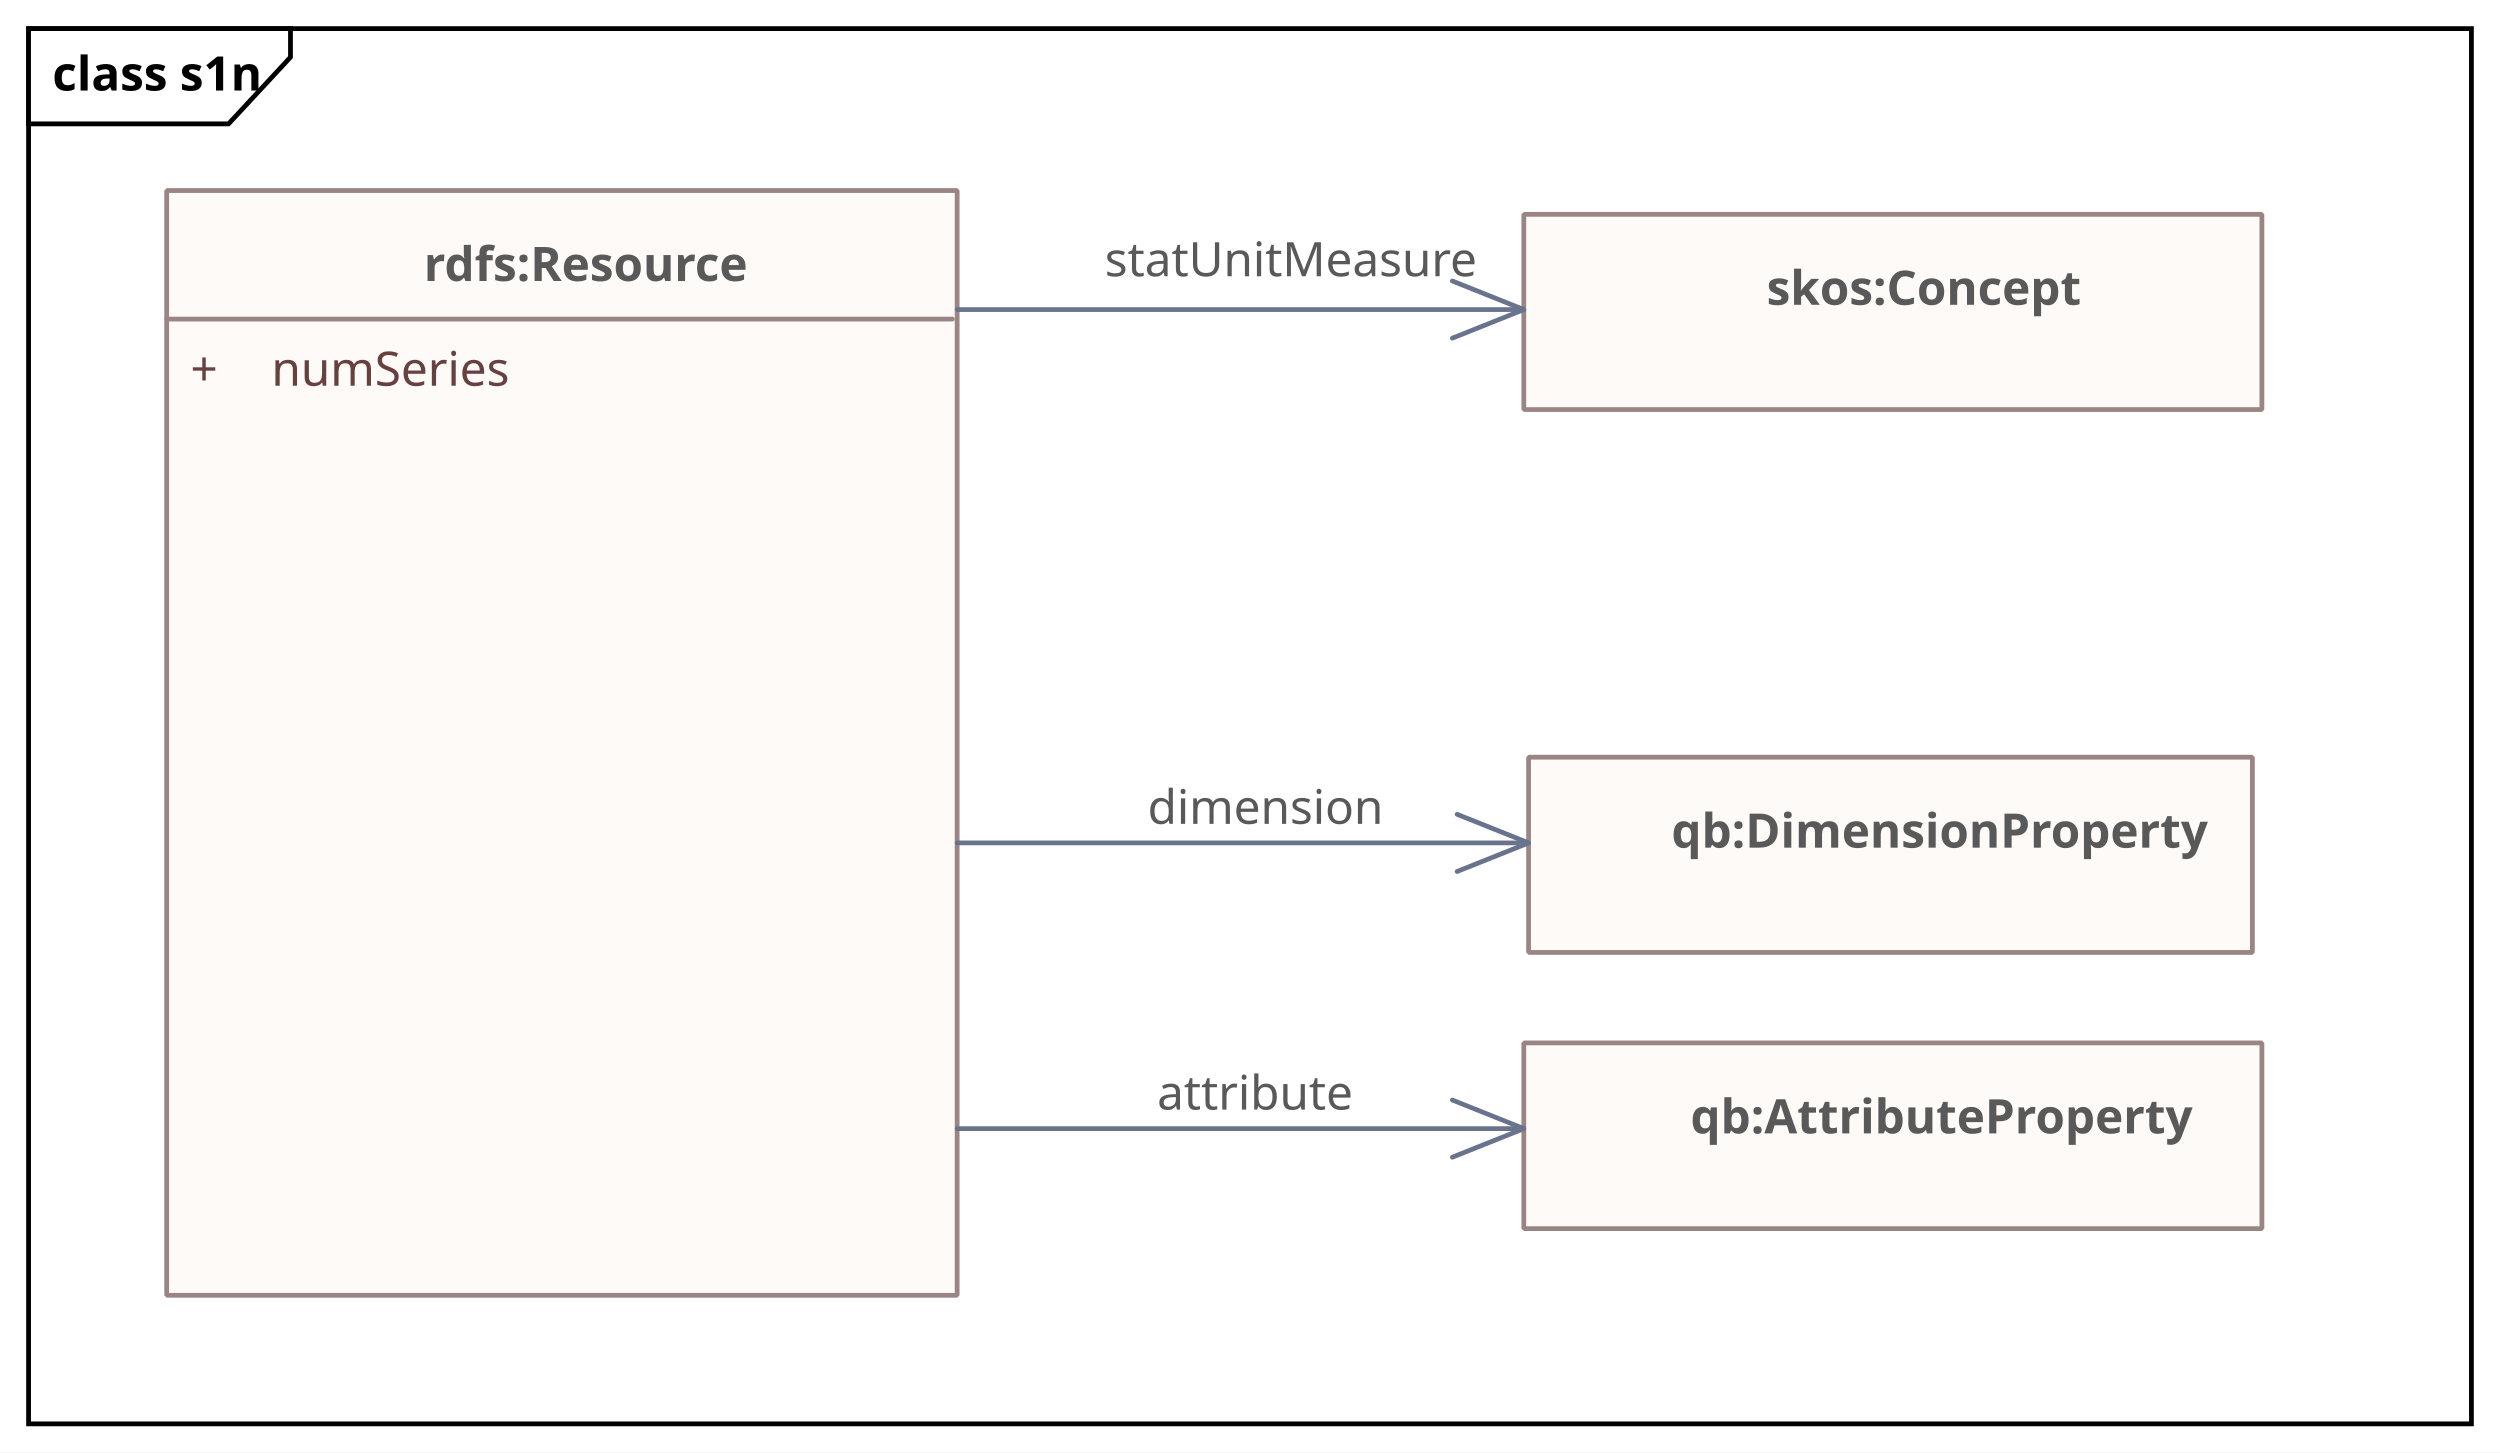
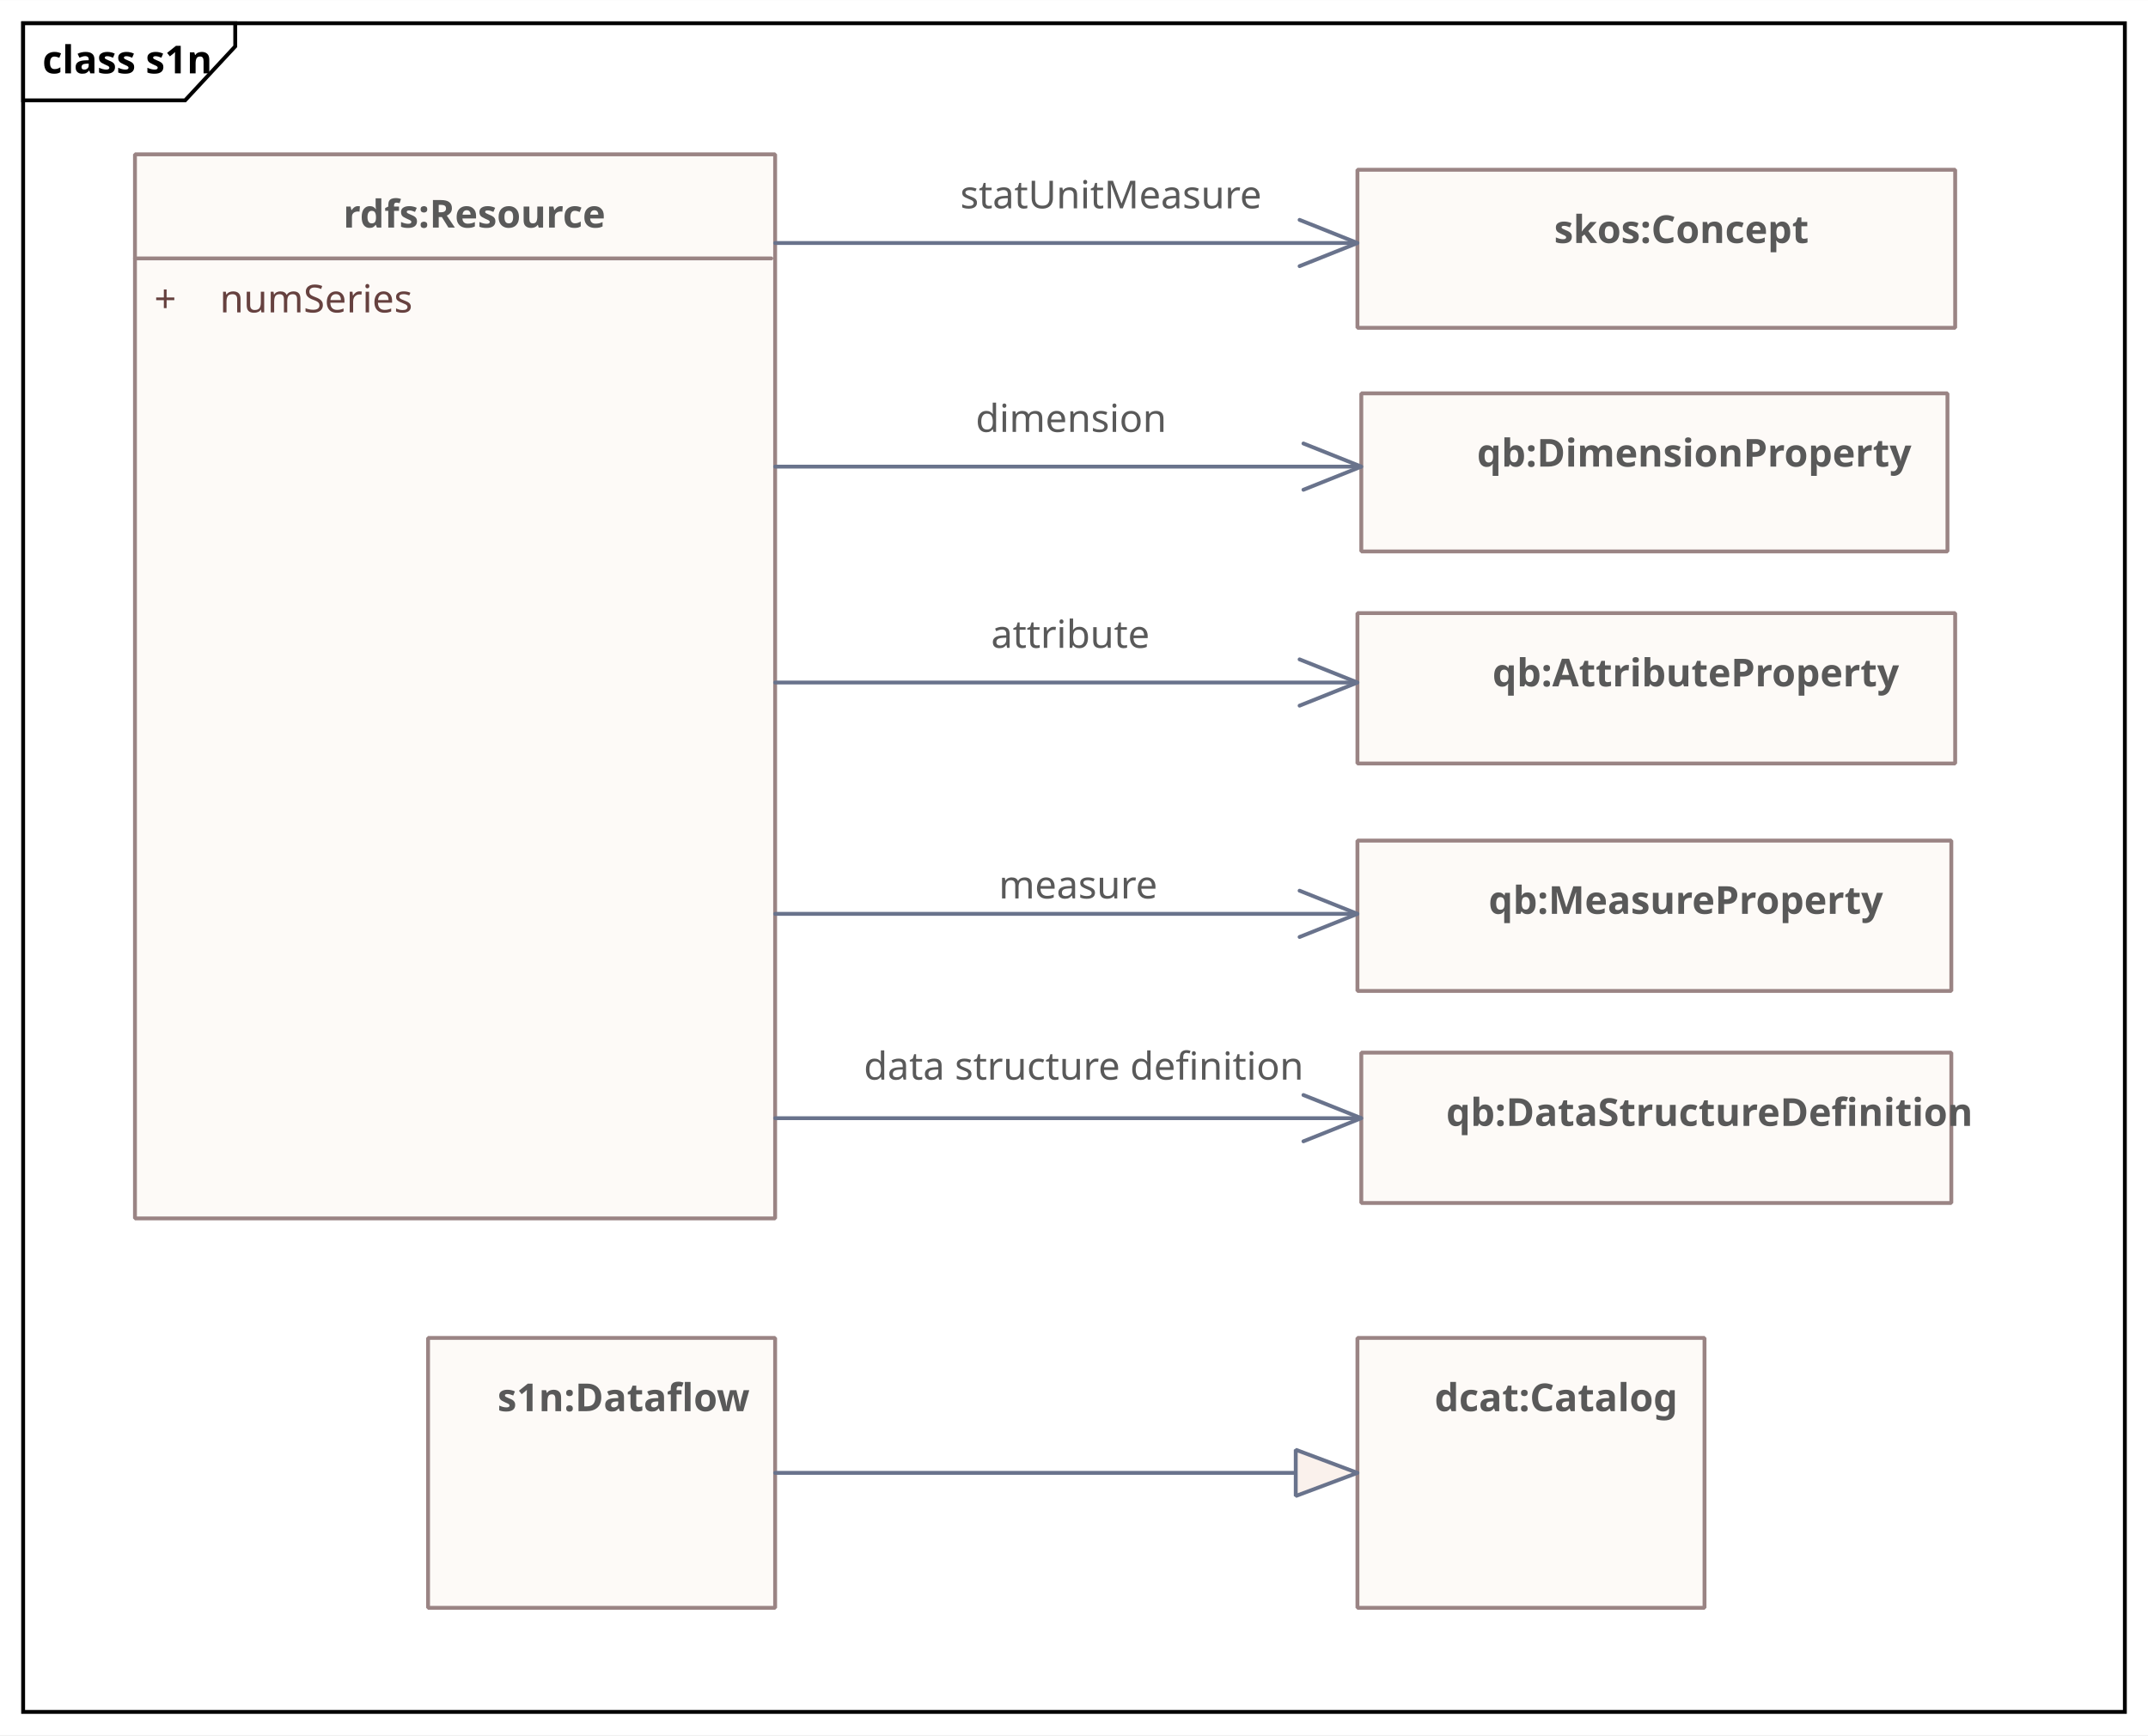
- <svg xmlns="http://www.w3.org/2000/svg" width="13.89cm" height="8.07cm" viewBox="0 0 525 305">
+ <svg xmlns="http://www.w3.org/2000/svg" width="14.74cm" height="11.91cm" viewBox="0 0 557 450">
+   <defs>
+     <style>
+ @media (prefers-color-scheme: dark) {
+   svg {
+     background-color: #1e1e1e;
+   }
+   
+   /* Background */
+   g &gt; rect[width="2139"] {
+     fill: #1e1e1e !important;
+   }
+   
+   /* Map original colors to dark mode alternatives */
+   /* #FDFAF7 (cream/beige) → dark tan */
+   g[style*="fill:#FDFAF7"] {
+     fill: #3d3530 !important;
+   }
+   
+   polygon[style*="fill:#FDFAF7"] {
+     fill: #3d3530 !important;
+   }
+   
+   /* #DCF8F0 (cyan/turquoise) → dark teal */
+   g[style*="fill:#DCF8F0"] {
+     fill: #1a4a45 !important;
+   }
+   
+   polygon[style*="fill:#DCF8F0"] {
+     fill: #1a4a45 !important;
+   }
+   
+   path[style*="fill:#DCF8F0"] {
+     fill: #1a4a45 !important;
+   }
+   
+   /* #FAF1EC (pinkish/cream) → dark burgundy/rust */
+   g[style*="fill:#FAF1EC"] {
+     fill: #3d2a24 !important;
+   }
+   
+   polygon[style*="fill:#FAF1EC"] {
+     fill: #3d2a24 !important;
+   }
+   
+   /* #FAF9E6 (light yellowish cream) → dark olive/tan */
+   g[style*="fill:#FAF9E6"] {
+     fill: #2d281f !important;
+   }
+   
+   polygon[style*="fill:#FAF9E6"] {
+     fill: #2d281f !important;
+   }
+   
+   g[style*="fill:#FFFFFF"][style*="fill-opacity:1"] {
+     fill: #1e1e1e !important;
+   }
+   
+   polygon[style*="fill:#FFFFFF"][style*="fill-opacity:1"] {
+     fill: #1e1e1e !important;
+   }
+   
+   /* ALL text elements - light text (default for most) */
+   text {
+     fill: #f0f0f0 !important;
+   }
+   
+   /* Mandatory text (from #595959) - light gray */
+   g[style*="fill:#595959"] text {
+     fill: #d0d0d0 !important;
+   }
+   
+   /* Regular attributes (from #66413F) - slightly less bright gray */
+   g[style*="fill:#66413F"] text {
+     fill: #b8b8b8 !important;
+   }
+   
+   /* Map stroke colors to dark mode alternatives */
+   /* #9A8484 (taupe) → lighter taupe */
+   g[style*="stroke:#9A8484"] {
+     stroke: #c8a89f !important;
+   }
+   
+   path[style*="stroke:#9A8484"] {
+     stroke: #c8a89f !important;
+   }
+   
+   /* #577AC1 (blue) → lighter blue */
+   g[style*="stroke:#577AC1"] {
+     stroke: #7fa3e8 !important;
+   }
+   
+   path[style*="stroke:#577AC1"] {
+     stroke: #7fa3e8 !important;
+   }
+   
+   /* #8C8C8C (gray) → lighter gray */
+   g[style*="stroke:#8C8C8C"] {
+     stroke: #a8a8a8 !important;
+   }
+   
+   path[style*="stroke:#8C8C8C"] {
+     stroke: #a8a8a8 !important;
+   }
+   
+   /* #69738C (blue-gray) → lighter blue-gray */
+   g[style*="stroke:#69738C"] {
+     stroke: #8a96b8 !important;
+   }
+   
+   path[style*="stroke:#69738C"] {
+     stroke: #8a96b8 !important;
+   }
+   
+   /* Black strokes → dark gray */
+   g[style*="stroke:#000000"][style*="stroke-opacity:1"] {
+     stroke: #707070 !important;
+   }
+   
+   path[style*="stroke:#000000"][style*="fill-opacity:0"] {
+     stroke: #707070 !important;
+   }
+ }
+ </style>
+   </defs>
  <g style="fill:#FFFFFF;fill-opacity:1.00;">
-     <rect x="0" y="0" width="525" height="305" shape-rendering="auto" />
+     <rect x="0" y="0" width="557" height="450" shape-rendering="auto" />
  </g>
  <g style="stroke-width:1;stroke-linecap:square;stroke-linejoin:miter; fill:#000000;fill-opacity:0.00; stroke:#000000; stroke-opacity:1.00;">
-     <path d="M 6 6 L 6 299 L 519 299 L 519 6 L 6 6" shape-rendering="auto" />
+     <path d="M 6 6 L 6 444 L 551 444 L 551 6 L 6 6" shape-rendering="auto" />
  </g>
  <g style="stroke-width:1;stroke-linecap:square;stroke-linejoin:miter; fill:#FFFFFF;fill-opacity:1.00; stroke:#000000; stroke-opacity:1.00;">
    <polygon points="6 26 48 26 61 12 61 6 6 6 6 26" shape-rendering="auto" style="fill-rule:evenodd;" />
  </g>
  <g style="stroke-width:1;stroke-linecap:square;stroke-linejoin:miter; fill:#000000;fill-opacity:1.00; stroke:#000000; stroke-opacity:0.00;">
    <text x="11.00" y="19.00" textLength="35" style="font-family:Calibri; font-weight:700; font-style:normal; font-size:10px; fill:#000000;fill-opacity:1.00; stroke:#000000; stroke-opacity:0.00; stroke-width:0; white-space: pre;" xml:space="preserve" transform="rotate(-0.00 11.00 19.00)">class s1n</text>
  </g>
  <g style="stroke-width:1;stroke-linecap:round;stroke-linejoin:bevel; fill:#FDFAF7;fill-opacity:1.00; stroke:#9A8484; stroke-opacity:1.00;">
-     <rect x="35" y="40" width="166" height="232" rx="0.00" shape-rendering="auto" />
+     <rect x="35" y="40" width="166" height="276" rx="0.00" shape-rendering="auto" />
  </g>
  <g style="stroke-width:1;stroke-linecap:round;stroke-linejoin:bevel; fill:#595959;fill-opacity:1.00; stroke:#000000; stroke-opacity:0.00;">
    <text x="89.00" y="59.00" textLength="57" style="font-family:Calibri; font-weight:700; font-style:normal; font-size:10px; fill:#595959;fill-opacity:1.00; stroke:#000000; stroke-opacity:0.00; stroke-width:0; white-space: pre;" xml:space="preserve" transform="rotate(-0.00 89.00 59.00)">rdfs:Resource</text>
  </g>
  <g style="stroke-width:1;stroke-linecap:round;stroke-linejoin:bevel; fill:#000000;fill-opacity:0.00; stroke:#9A8484; stroke-opacity:1.00;">
    <path d="M 35 67 L 200 67" shape-rendering="auto" />
  </g>
  <g style="stroke-width:1;stroke-linecap:round;stroke-linejoin:bevel; fill:#66413F;fill-opacity:1.00; stroke:#000000; stroke-opacity:0.00;">
    <text x="40.00" y="81.00" textLength="7" style="font-family:Calibri; font-weight:0; font-style:normal; font-size:10px; fill:#66413F;fill-opacity:1.00; stroke:#000000; stroke-opacity:0.00; stroke-width:0; white-space: pre;" xml:space="preserve" transform="rotate(-0.00 40.00 81.00)">+ </text>
    <text x="57.00" y="81.00" textLength="42" style="font-family:Calibri; font-weight:0; font-style:normal; font-size:10px; fill:#66413F;fill-opacity:1.00; stroke:#000000; stroke-opacity:0.00; stroke-width:0; white-space: pre;" xml:space="preserve" transform="rotate(-0.00 57.00 81.00)">numSeries</text>
  </g>
  <g style="stroke-width:1;stroke-linecap:round;stroke-linejoin:bevel; fill:#FDFAF7;fill-opacity:1.00; stroke:#9A8484; stroke-opacity:1.00;">
-     <rect x="320" y="219" width="155" height="39" rx="0.00" shape-rendering="auto" />
-   </g>
-   <g style="stroke-width:1;stroke-linecap:round;stroke-linejoin:bevel; fill:#595959;fill-opacity:1.00; stroke:#000000; stroke-opacity:0.00;">
-     <text x="355.00" y="238.00" textLength="85" style="font-family:Calibri; font-weight:700; font-style:normal; font-size:10px; fill:#595959;fill-opacity:1.00; stroke:#000000; stroke-opacity:0.00; stroke-width:0; white-space: pre;" xml:space="preserve" transform="rotate(-0.00 355.00 238.00)">qb:AttributeProperty</text>
-   </g>
-   <g style="stroke-width:1;stroke-linecap:round;stroke-linejoin:bevel; fill:#FDFAF7;fill-opacity:1.00; stroke:#9A8484; stroke-opacity:1.00;">
-     <rect x="321" y="159" width="152" height="41" rx="0.00" shape-rendering="auto" />
-   </g>
-   <g style="stroke-width:1;stroke-linecap:round;stroke-linejoin:bevel; fill:#595959;fill-opacity:1.00; stroke:#000000; stroke-opacity:0.00;">
-     <text x="351.00" y="178.00" textLength="91" style="font-family:Calibri; font-weight:700; font-style:normal; font-size:10px; fill:#595959;fill-opacity:1.00; stroke:#000000; stroke-opacity:0.00; stroke-width:0; white-space: pre;" xml:space="preserve" transform="rotate(-0.00 351.00 178.00)">qb:DimensionProperty</text>
-   </g>
-   <g style="stroke-width:1;stroke-linecap:round;stroke-linejoin:bevel; fill:#FDFAF7;fill-opacity:1.00; stroke:#9A8484; stroke-opacity:1.00;">
-     <rect x="320" y="45" width="155" height="41" rx="0.00" shape-rendering="auto" />
-   </g>
-   <g style="stroke-width:1;stroke-linecap:round;stroke-linejoin:bevel; fill:#595959;fill-opacity:1.00; stroke:#000000; stroke-opacity:0.00;">
-     <text x="371.00" y="64.00" textLength="53" style="font-family:Calibri; font-weight:700; font-style:normal; font-size:10px; fill:#595959;fill-opacity:1.00; stroke:#000000; stroke-opacity:0.00; stroke-width:0; white-space: pre;" xml:space="preserve" transform="rotate(-0.00 371.00 64.00)">skos:Concept</text>
+     <rect x="352" y="159" width="155" height="39" rx="0.00" shape-rendering="auto" />
+   </g>
+   <g style="stroke-width:1;stroke-linecap:round;stroke-linejoin:bevel; fill:#595959;fill-opacity:1.00; stroke:#000000; stroke-opacity:0.00;">
+     <text x="387.00" y="178.00" textLength="85" style="font-family:Calibri; font-weight:700; font-style:normal; font-size:10px; fill:#595959;fill-opacity:1.00; stroke:#000000; stroke-opacity:0.00; stroke-width:0; white-space: pre;" xml:space="preserve" transform="rotate(-0.00 387.00 178.00)">qb:AttributeProperty</text>
+   </g>
+   <g style="stroke-width:1;stroke-linecap:round;stroke-linejoin:bevel; fill:#FDFAF7;fill-opacity:1.00; stroke:#9A8484; stroke-opacity:1.00;">
+     <rect x="353" y="102" width="152" height="41" rx="0.00" shape-rendering="auto" />
+   </g>
+   <g style="stroke-width:1;stroke-linecap:round;stroke-linejoin:bevel; fill:#595959;fill-opacity:1.00; stroke:#000000; stroke-opacity:0.00;">
+     <text x="383.00" y="121.00" textLength="91" style="font-family:Calibri; font-weight:700; font-style:normal; font-size:10px; fill:#595959;fill-opacity:1.00; stroke:#000000; stroke-opacity:0.00; stroke-width:0; white-space: pre;" xml:space="preserve" transform="rotate(-0.00 383.00 121.00)">qb:DimensionProperty</text>
+   </g>
+   <g style="stroke-width:1;stroke-linecap:round;stroke-linejoin:bevel; fill:#FDFAF7;fill-opacity:1.00; stroke:#9A8484; stroke-opacity:1.00;">
+     <rect x="352" y="44" width="155" height="41" rx="0.00" shape-rendering="auto" />
+   </g>
+   <g style="stroke-width:1;stroke-linecap:round;stroke-linejoin:bevel; fill:#595959;fill-opacity:1.00; stroke:#000000; stroke-opacity:0.00;">
+     <text x="403.00" y="63.00" textLength="53" style="font-family:Calibri; font-weight:700; font-style:normal; font-size:10px; fill:#595959;fill-opacity:1.00; stroke:#000000; stroke-opacity:0.00; stroke-width:0; white-space: pre;" xml:space="preserve" transform="rotate(-0.00 403.00 63.00)">skos:Concept</text>
+   </g>
+   <g style="stroke-width:1;stroke-linecap:round;stroke-linejoin:bevel; fill:#FDFAF7;fill-opacity:1.00; stroke:#9A8484; stroke-opacity:1.00;">
+     <rect x="352" y="218" width="154" height="39" rx="0.00" shape-rendering="auto" />
+   </g>
+   <g style="stroke-width:1;stroke-linecap:round;stroke-linejoin:bevel; fill:#595959;fill-opacity:1.00; stroke:#000000; stroke-opacity:0.00;">
+     <text x="386.00" y="237.00" textLength="86" style="font-family:Calibri; font-weight:700; font-style:normal; font-size:10px; fill:#595959;fill-opacity:1.00; stroke:#000000; stroke-opacity:0.00; stroke-width:0; white-space: pre;" xml:space="preserve" transform="rotate(-0.00 386.00 237.00)">qb:MeasureProperty</text>
+   </g>
+   <g style="stroke-width:1;stroke-linecap:round;stroke-linejoin:bevel; fill:#FDFAF7;fill-opacity:1.00; stroke:#9A8484; stroke-opacity:1.00;">
+     <rect x="353" y="273" width="153" height="39" rx="0.00" shape-rendering="auto" />
+   </g>
+   <g style="stroke-width:1;stroke-linecap:round;stroke-linejoin:bevel; fill:#595959;fill-opacity:1.00; stroke:#000000; stroke-opacity:0.00;">
+     <text x="375.00" y="292.00" textLength="108" style="font-family:Calibri; font-weight:700; font-style:normal; font-size:10px; fill:#595959;fill-opacity:1.00; stroke:#000000; stroke-opacity:0.00; stroke-width:0; white-space: pre;" xml:space="preserve" transform="rotate(-0.00 375.00 292.00)">qb:DataStructureDefinition</text>
+   </g>
+   <g style="stroke-width:1;stroke-linecap:round;stroke-linejoin:bevel; fill:#FDFAF7;fill-opacity:1.00; stroke:#9A8484; stroke-opacity:1.00;">
+     <rect x="352" y="347" width="90" height="70" rx="0.00" shape-rendering="auto" />
+   </g>
+   <g style="stroke-width:1;stroke-linecap:round;stroke-linejoin:bevel; fill:#595959;fill-opacity:1.00; stroke:#000000; stroke-opacity:0.00;">
+     <text x="372.00" y="366.00" textLength="50" style="font-family:Calibri; font-weight:700; font-style:normal; font-size:10px; fill:#595959;fill-opacity:1.00; stroke:#000000; stroke-opacity:0.00; stroke-width:0; white-space: pre;" xml:space="preserve" transform="rotate(-0.00 372.00 366.00)">dcat:Catalog</text>
+   </g>
+   <g style="stroke-width:1;stroke-linecap:round;stroke-linejoin:bevel; fill:#FDFAF7;fill-opacity:1.00; stroke:#9A8484; stroke-opacity:1.00;">
+     <rect x="111" y="347" width="90" height="70" rx="0.00" shape-rendering="auto" />
+   </g>
+   <g style="stroke-width:1;stroke-linecap:round;stroke-linejoin:bevel; fill:#595959;fill-opacity:1.00; stroke:#000000; stroke-opacity:0.00;">
+     <text x="129.00" y="366.00" textLength="53" style="font-family:Calibri; font-weight:700; font-style:normal; font-size:10px; fill:#595959;fill-opacity:1.00; stroke:#000000; stroke-opacity:0.00; stroke-width:0; white-space: pre;" xml:space="preserve" transform="rotate(-0.00 129.00 366.00)">s1n:Dataflow</text>
  </g>
  <g style="stroke-width:1;stroke-linecap:round;stroke-linejoin:bevel; fill:#000000;fill-opacity:0.00; stroke:#69738C; stroke-opacity:1.00;">
-     <path d="M 201 65 L 320 65" shape-rendering="auto" />
-     <path d="M 305 71 L 320 65 L 305 59" shape-rendering="auto" />
-     <path d="M 201 177 L 321 177" shape-rendering="auto" />
-     <path d="M 306 183 L 321 177 L 306 171" shape-rendering="auto" />
-     <path d="M 201 237 L 320 237" shape-rendering="auto" />
-     <path d="M 305 243 L 320 237 L 305 231" shape-rendering="auto" />
-   </g>
-   <g style="stroke-width:1;stroke-linecap:round;stroke-linejoin:bevel; fill:#595959;fill-opacity:1.00; stroke:#000000; stroke-opacity:0.00;">
-     <text x="232.00" y="58.00" textLength="67" style="font-family:Calibri; font-weight:0; font-style:normal; font-size:10px; fill:#595959;fill-opacity:1.00; stroke:#000000; stroke-opacity:0.00; stroke-width:0; white-space: pre;" xml:space="preserve" transform="rotate(-0.00 232.00 58.00)">statUnitMeasure</text>
-     <text x="241.00" y="173.00" textLength="41" style="font-family:Calibri; font-weight:0; font-style:normal; font-size:10px; fill:#595959;fill-opacity:1.00; stroke:#000000; stroke-opacity:0.00; stroke-width:0; white-space: pre;" xml:space="preserve" transform="rotate(-0.00 241.00 173.00)">dimension</text>
-     <text x="243.00" y="233.00" textLength="34" style="font-family:Calibri; font-weight:0; font-style:normal; font-size:10px; fill:#595959;fill-opacity:1.00; stroke:#000000; stroke-opacity:0.00; stroke-width:0; white-space: pre;" xml:space="preserve" transform="rotate(-0.00 243.00 233.00)">attribute</text>
+     <path d="M 201 290 L 353 290" shape-rendering="auto" />
+     <path d="M 338 296 L 353 290 L 338 284" shape-rendering="auto" />
+     <path d="M 201 237 L 352 237" shape-rendering="auto" />
+     <path d="M 337 243 L 352 237 L 337 231" shape-rendering="auto" />
+     <path d="M 201 177 L 352 177" shape-rendering="auto" />
+     <path d="M 337 183 L 352 177 L 337 171" shape-rendering="auto" />
+     <path d="M 201 121 L 353 121" shape-rendering="auto" />
+     <path d="M 338 127 L 353 121 L 338 115" shape-rendering="auto" />
+     <path d="M 201 63 L 352 63" shape-rendering="auto" />
+     <path d="M 337 69 L 352 63 L 337 57" shape-rendering="auto" />
+     <path d="M 201 382 L 352 382" shape-rendering="auto" />
+   </g>
+   <g style="stroke-width:1;stroke-linecap:round;stroke-linejoin:bevel; fill:#FAF1EC;fill-opacity:1.00; stroke:#69738C; stroke-opacity:1.00;">
+     <polygon points="336 388 336 376 352 382" shape-rendering="auto" style="fill-rule:evenodd;" />
+   </g>
+   <g style="stroke-width:1;stroke-linecap:round;stroke-linejoin:bevel; fill:#595959;fill-opacity:1.00; stroke:#000000; stroke-opacity:0.00;">
+     <text x="224.00" y="280.00" textLength="94" style="font-family:Calibri; font-weight:0; font-style:normal; font-size:10px; fill:#595959;fill-opacity:1.00; stroke:#000000; stroke-opacity:0.00; stroke-width:0; white-space: pre;" xml:space="preserve" transform="rotate(-0.00 224.00 280.00)">data structure definition</text>
+     <text x="249.00" y="54.00" textLength="67" style="font-family:Calibri; font-weight:0; font-style:normal; font-size:10px; fill:#595959;fill-opacity:1.00; stroke:#000000; stroke-opacity:0.00; stroke-width:0; white-space: pre;" xml:space="preserve" transform="rotate(-0.00 249.00 54.00)">statUnitMeasure</text>
+     <text x="253.00" y="112.00" textLength="41" style="font-family:Calibri; font-weight:0; font-style:normal; font-size:10px; fill:#595959;fill-opacity:1.00; stroke:#000000; stroke-opacity:0.00; stroke-width:0; white-space: pre;" xml:space="preserve" transform="rotate(-0.00 253.00 112.00)">dimension</text>
+     <text x="257.00" y="168.00" textLength="34" style="font-family:Calibri; font-weight:0; font-style:normal; font-size:10px; fill:#595959;fill-opacity:1.00; stroke:#000000; stroke-opacity:0.00; stroke-width:0; white-space: pre;" xml:space="preserve" transform="rotate(-0.00 257.00 168.00)">attribute</text>
+     <text x="259.00" y="233.00" textLength="35" style="font-family:Calibri; font-weight:0; font-style:normal; font-size:10px; fill:#595959;fill-opacity:1.00; stroke:#000000; stroke-opacity:0.00; stroke-width:0; white-space: pre;" xml:space="preserve" transform="rotate(-0.00 259.00 233.00)">measure</text>
  </g>
</svg>
